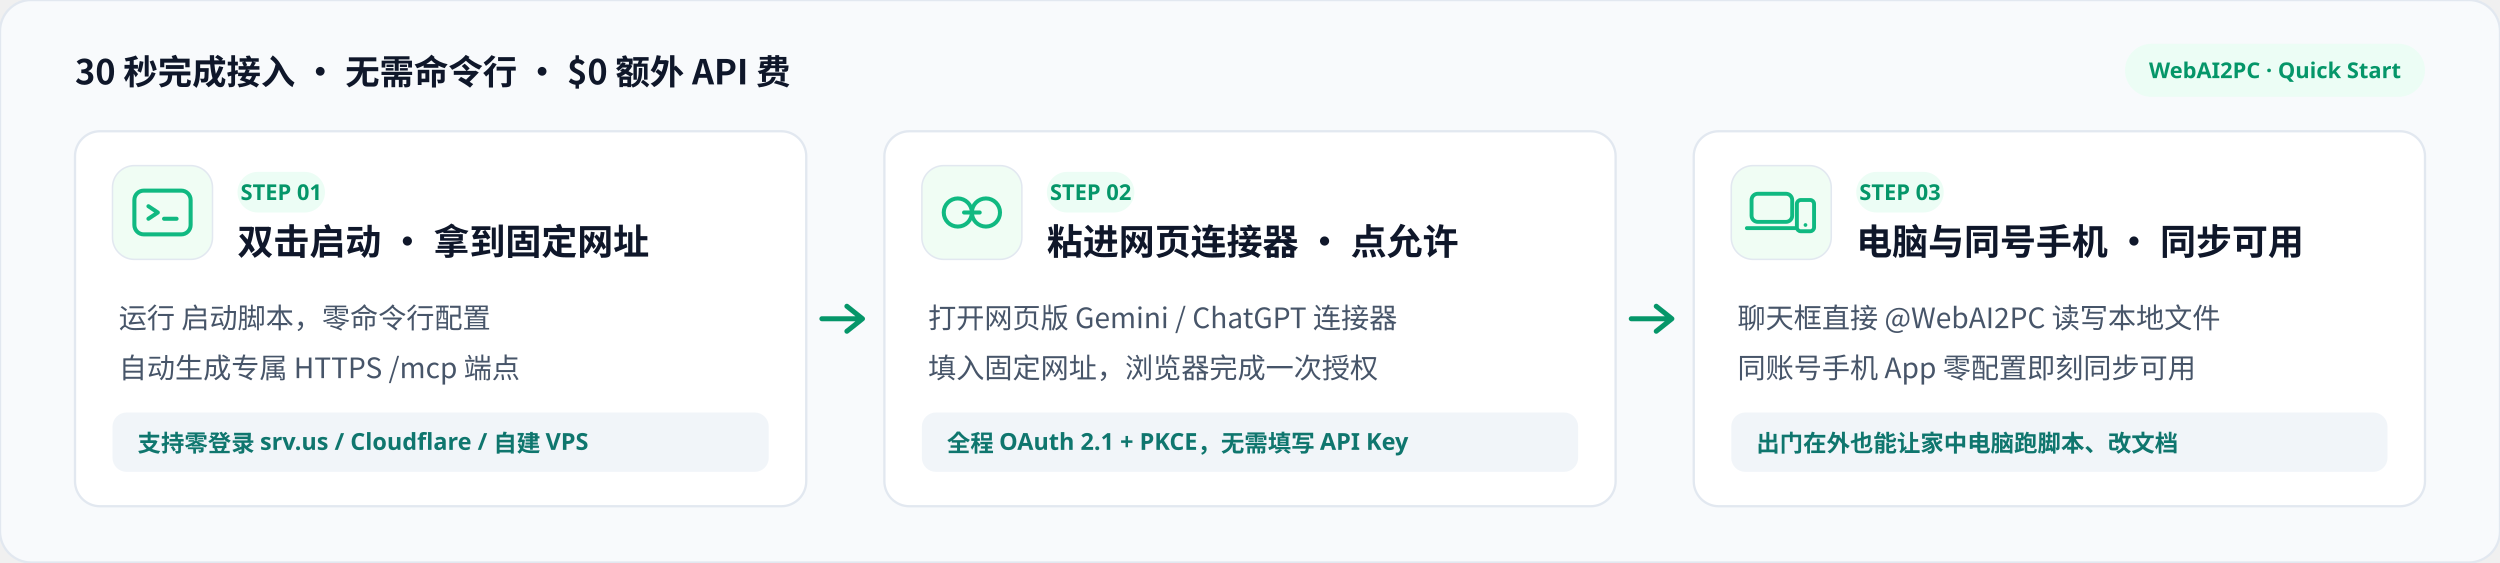
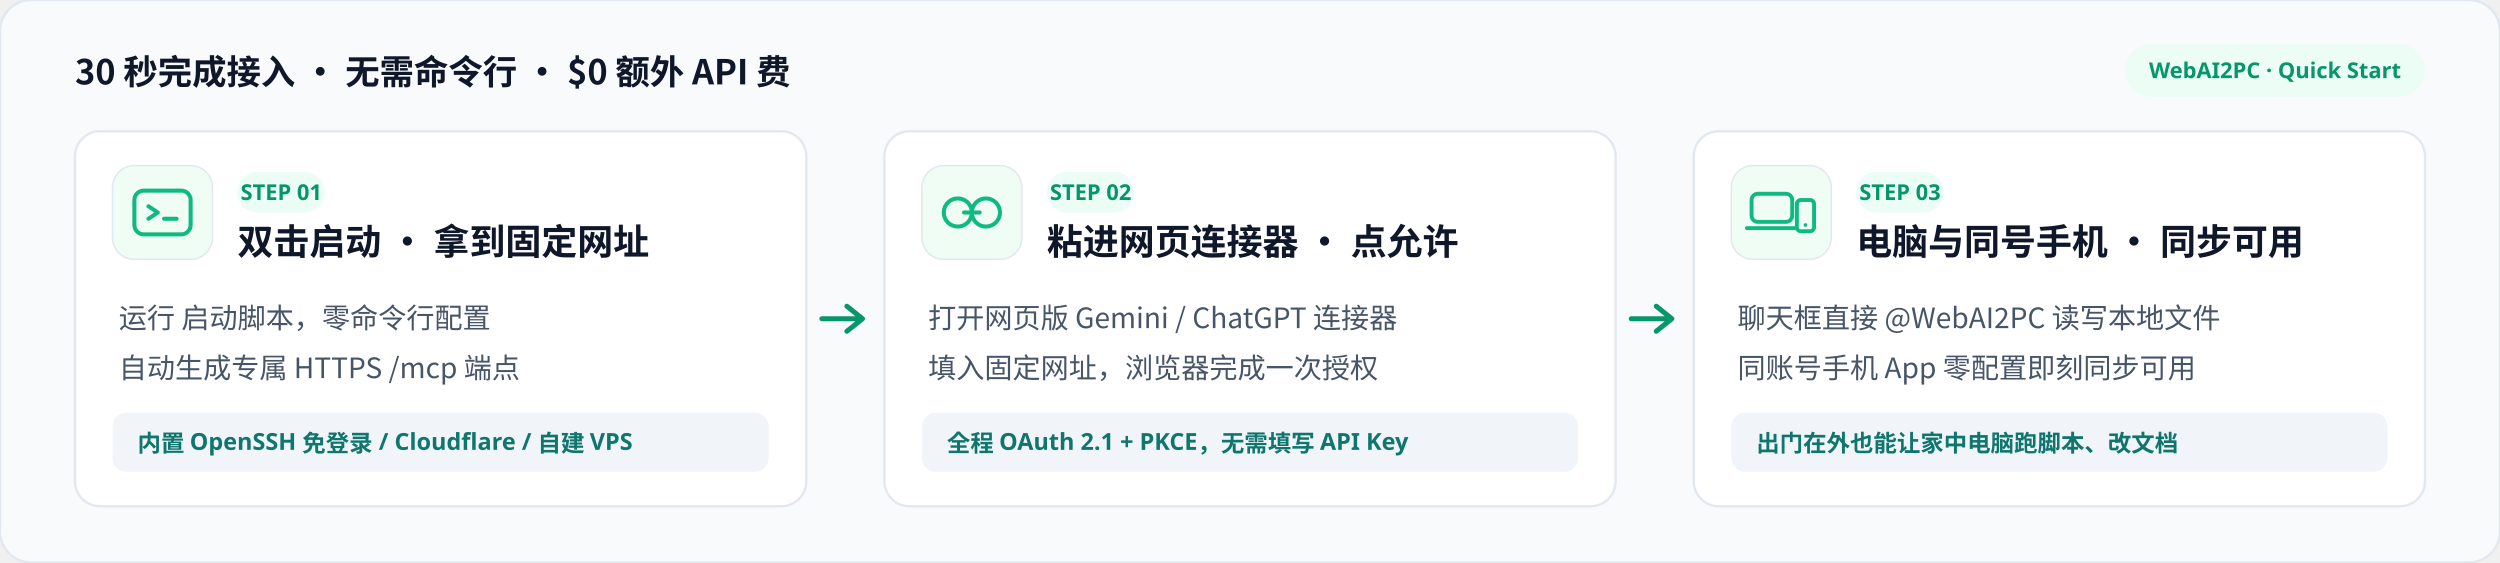
<svg xmlns="http://www.w3.org/2000/svg" viewBox="0 0 1600 360" width="1600" height="360">
  <rect width="1600" height="360" rx="20" fill="#F8FAFC" stroke="#E2E8F0" stroke-width="1.5" />
  <text x="48" y="54" font-family="PingFang SC, Microsoft YaHei, Noto Sans CJK SC, system-ui, sans-serif" font-size="22" font-weight="700" fill="#0F172A">30 秒完成接入 · 无需命令行 · $0 额外 API 费</text>
  <rect x="1360" y="28" width="192" height="34" rx="17" fill="#ECFDF5" />
  <text x="1456" y="50" text-anchor="middle" font-family="Segoe UI, PingFang SC, Microsoft YaHei, sans-serif" font-size="14" font-weight="700" fill="#059669">WebAI2PC · Quick Start</text>
  <rect x="48" y="84" width="468" height="240" rx="16" fill="#FFFFFF" stroke="#E2E8F0" stroke-width="1.5" />
  <g transform="translate(72,106)">
    <rect width="64" height="60" rx="14" fill="#F0FDF4" stroke="#E2E8F0" stroke-width="1" />
    <rect x="14" y="16" width="36" height="28" rx="6" fill="none" stroke="#10B981" stroke-width="2.6" />
    <path d="M23 26 L29 30 L23 34" fill="none" stroke="#10B981" stroke-width="2.6" stroke-linecap="round" stroke-linejoin="round" />
    <line x1="33" y1="34" x2="41" y2="34" stroke="#10B981" stroke-width="2.6" stroke-linecap="round" />
  </g>
  <rect x="152" y="110" width="56" height="26" rx="13" fill="#ECFDF5" />
  <text x="180" y="128" text-anchor="middle" font-family="Segoe UI, sans-serif" font-size="14" font-weight="800" fill="#059669">STEP 01</text>
  <text x="152" y="163" font-family="PingFang SC, Microsoft YaHei, Noto Sans CJK SC, system-ui, sans-serif" font-size="23" font-weight="700" fill="#0F172A">双击启动 · 拿到固定网址</text>
  <text x="76" y="210" font-family="PingFang SC, Microsoft YaHei, Noto Sans CJK SC, system-ui, sans-serif" font-size="18" fill="#475569">运行 启动脚本，零命令行配置</text>
  <text x="76" y="242" font-family="PingFang SC, Microsoft YaHei, Noto Sans CJK SC, system-ui, sans-serif" font-size="18" fill="#475569">自动生成专属 HTTPS /mcp 端点</text>
  <rect x="72" y="264" width="420" height="38" rx="9" fill="#F1F5F9" />
-   <text x="88" y="289" font-family="PingFang SC, Microsoft YaHei, Consolas, sans-serif" font-size="15" font-weight="600" fill="#0F766E">支持零登录 srv.us / Cloudflare / 自建 VPS</text>
+   <text x="88" y="289" font-family="PingFang SC, Microsoft YaHei, Consolas, sans-serif" font-size="15" font-weight="600" fill="#0F766E">内置 OpenSSH 免登录 / Cloudflare / 自建 VPS</text>
  <path d="M526 204 L550 204 M542 196 L552 204 L542 212" fill="none" stroke="#059669" stroke-width="3.2" stroke-linecap="round" stroke-linejoin="round" />
  <rect x="566" y="84" width="468" height="240" rx="16" fill="#FFFFFF" stroke="#E2E8F0" stroke-width="1.5" />
  <g transform="translate(590,106)">
    <rect width="64" height="60" rx="14" fill="#F0FDF4" stroke="#E2E8F0" stroke-width="1" />
    <rect x="14" y="21" width="18" height="18" rx="9" fill="none" stroke="#10B981" stroke-width="2.6" />
    <rect x="32" y="21" width="18" height="18" rx="9" fill="none" stroke="#10B981" stroke-width="2.6" />
    <line x1="27" y1="30" x2="37" y2="30" stroke="#10B981" stroke-width="2.6" stroke-linecap="round" />
  </g>
  <rect x="670" y="110" width="56" height="26" rx="13" fill="#ECFDF5" />
  <text x="698" y="128" text-anchor="middle" font-family="Segoe UI, sans-serif" font-size="14" font-weight="800" fill="#059669">STEP 02</text>
  <text x="670" y="163" font-family="PingFang SC, Microsoft YaHei, Noto Sans CJK SC, system-ui, sans-serif" font-size="23" font-weight="700" fill="#0F172A">粘进网页连接器 · 点允许</text>
  <text x="594" y="210" font-family="PingFang SC, Microsoft YaHei, Noto Sans CJK SC, system-ui, sans-serif" font-size="18" fill="#475569">打开网页版 Gemini / ChatGPT 连接器</text>
  <text x="594" y="242" font-family="PingFang SC, Microsoft YaHei, Noto Sans CJK SC, system-ui, sans-serif" font-size="18" fill="#475569">填入固定网址，浏览器完成一次授权</text>
  <rect x="590" y="264" width="420" height="38" rx="9" fill="#F1F5F9" />
  <text x="606" y="289" font-family="PingFang SC, Microsoft YaHei, Consolas, sans-serif" font-size="15" font-weight="600" fill="#0F766E">全程 OAuth 2.1 + PKCE，无需填写 API Key</text>
  <path d="M1044 204 L1068 204 M1060 196 L1070 204 L1060 212" fill="none" stroke="#059669" stroke-width="3.2" stroke-linecap="round" stroke-linejoin="round" />
  <rect x="1084" y="84" width="468" height="240" rx="16" fill="#FFFFFF" stroke="#E2E8F0" stroke-width="1.5" />
  <g transform="translate(1108,106)">
    <rect width="64" height="60" rx="14" fill="#F0FDF4" stroke="#E2E8F0" stroke-width="1" />
    <rect x="13" y="18" width="26" height="18" rx="4" fill="none" stroke="#10B981" stroke-width="2.5" />
    <line x1="10" y1="40" x2="42" y2="40" stroke="#10B981" stroke-width="2.5" stroke-linecap="round" />
    <rect x="42" y="22" width="11" height="20" rx="2.5" fill="#F0FDF4" stroke="#10B981" stroke-width="2.5" />
    <circle cx="47.5" cy="38" r="1.2" fill="#10B981" />
  </g>
  <rect x="1188" y="110" width="56" height="26" rx="13" fill="#ECFDF5" />
  <text x="1216" y="128" text-anchor="middle" font-family="Segoe UI, sans-serif" font-size="14" font-weight="800" fill="#059669">STEP 03</text>
  <text x="1188" y="163" font-family="PingFang SC, Microsoft YaHei, Noto Sans CJK SC, system-ui, sans-serif" font-size="23" font-weight="700" fill="#0F172A">电脑与同号手机 · 同步可用</text>
  <text x="1112" y="210" font-family="PingFang SC, Microsoft YaHei, Noto Sans CJK SC, system-ui, sans-serif" font-size="18" fill="#475569">聊天框直接 @WebAI2PC 读写本地文件</text>
  <text x="1112" y="242" font-family="PingFang SC, Microsoft YaHei, Noto Sans CJK SC, system-ui, sans-serif" font-size="18" fill="#475569">同账号手机 App 零配置即刻同步可用</text>
  <rect x="1108" y="264" width="420" height="38" rx="9" fill="#F1F5F9" />
  <text x="1124" y="289" font-family="PingFang SC, Microsoft YaHei, Consolas, sans-serif" font-size="15" font-weight="600" fill="#0F766E">出门在外也能让家中电脑跑脚本、改文档</text>
</svg>
